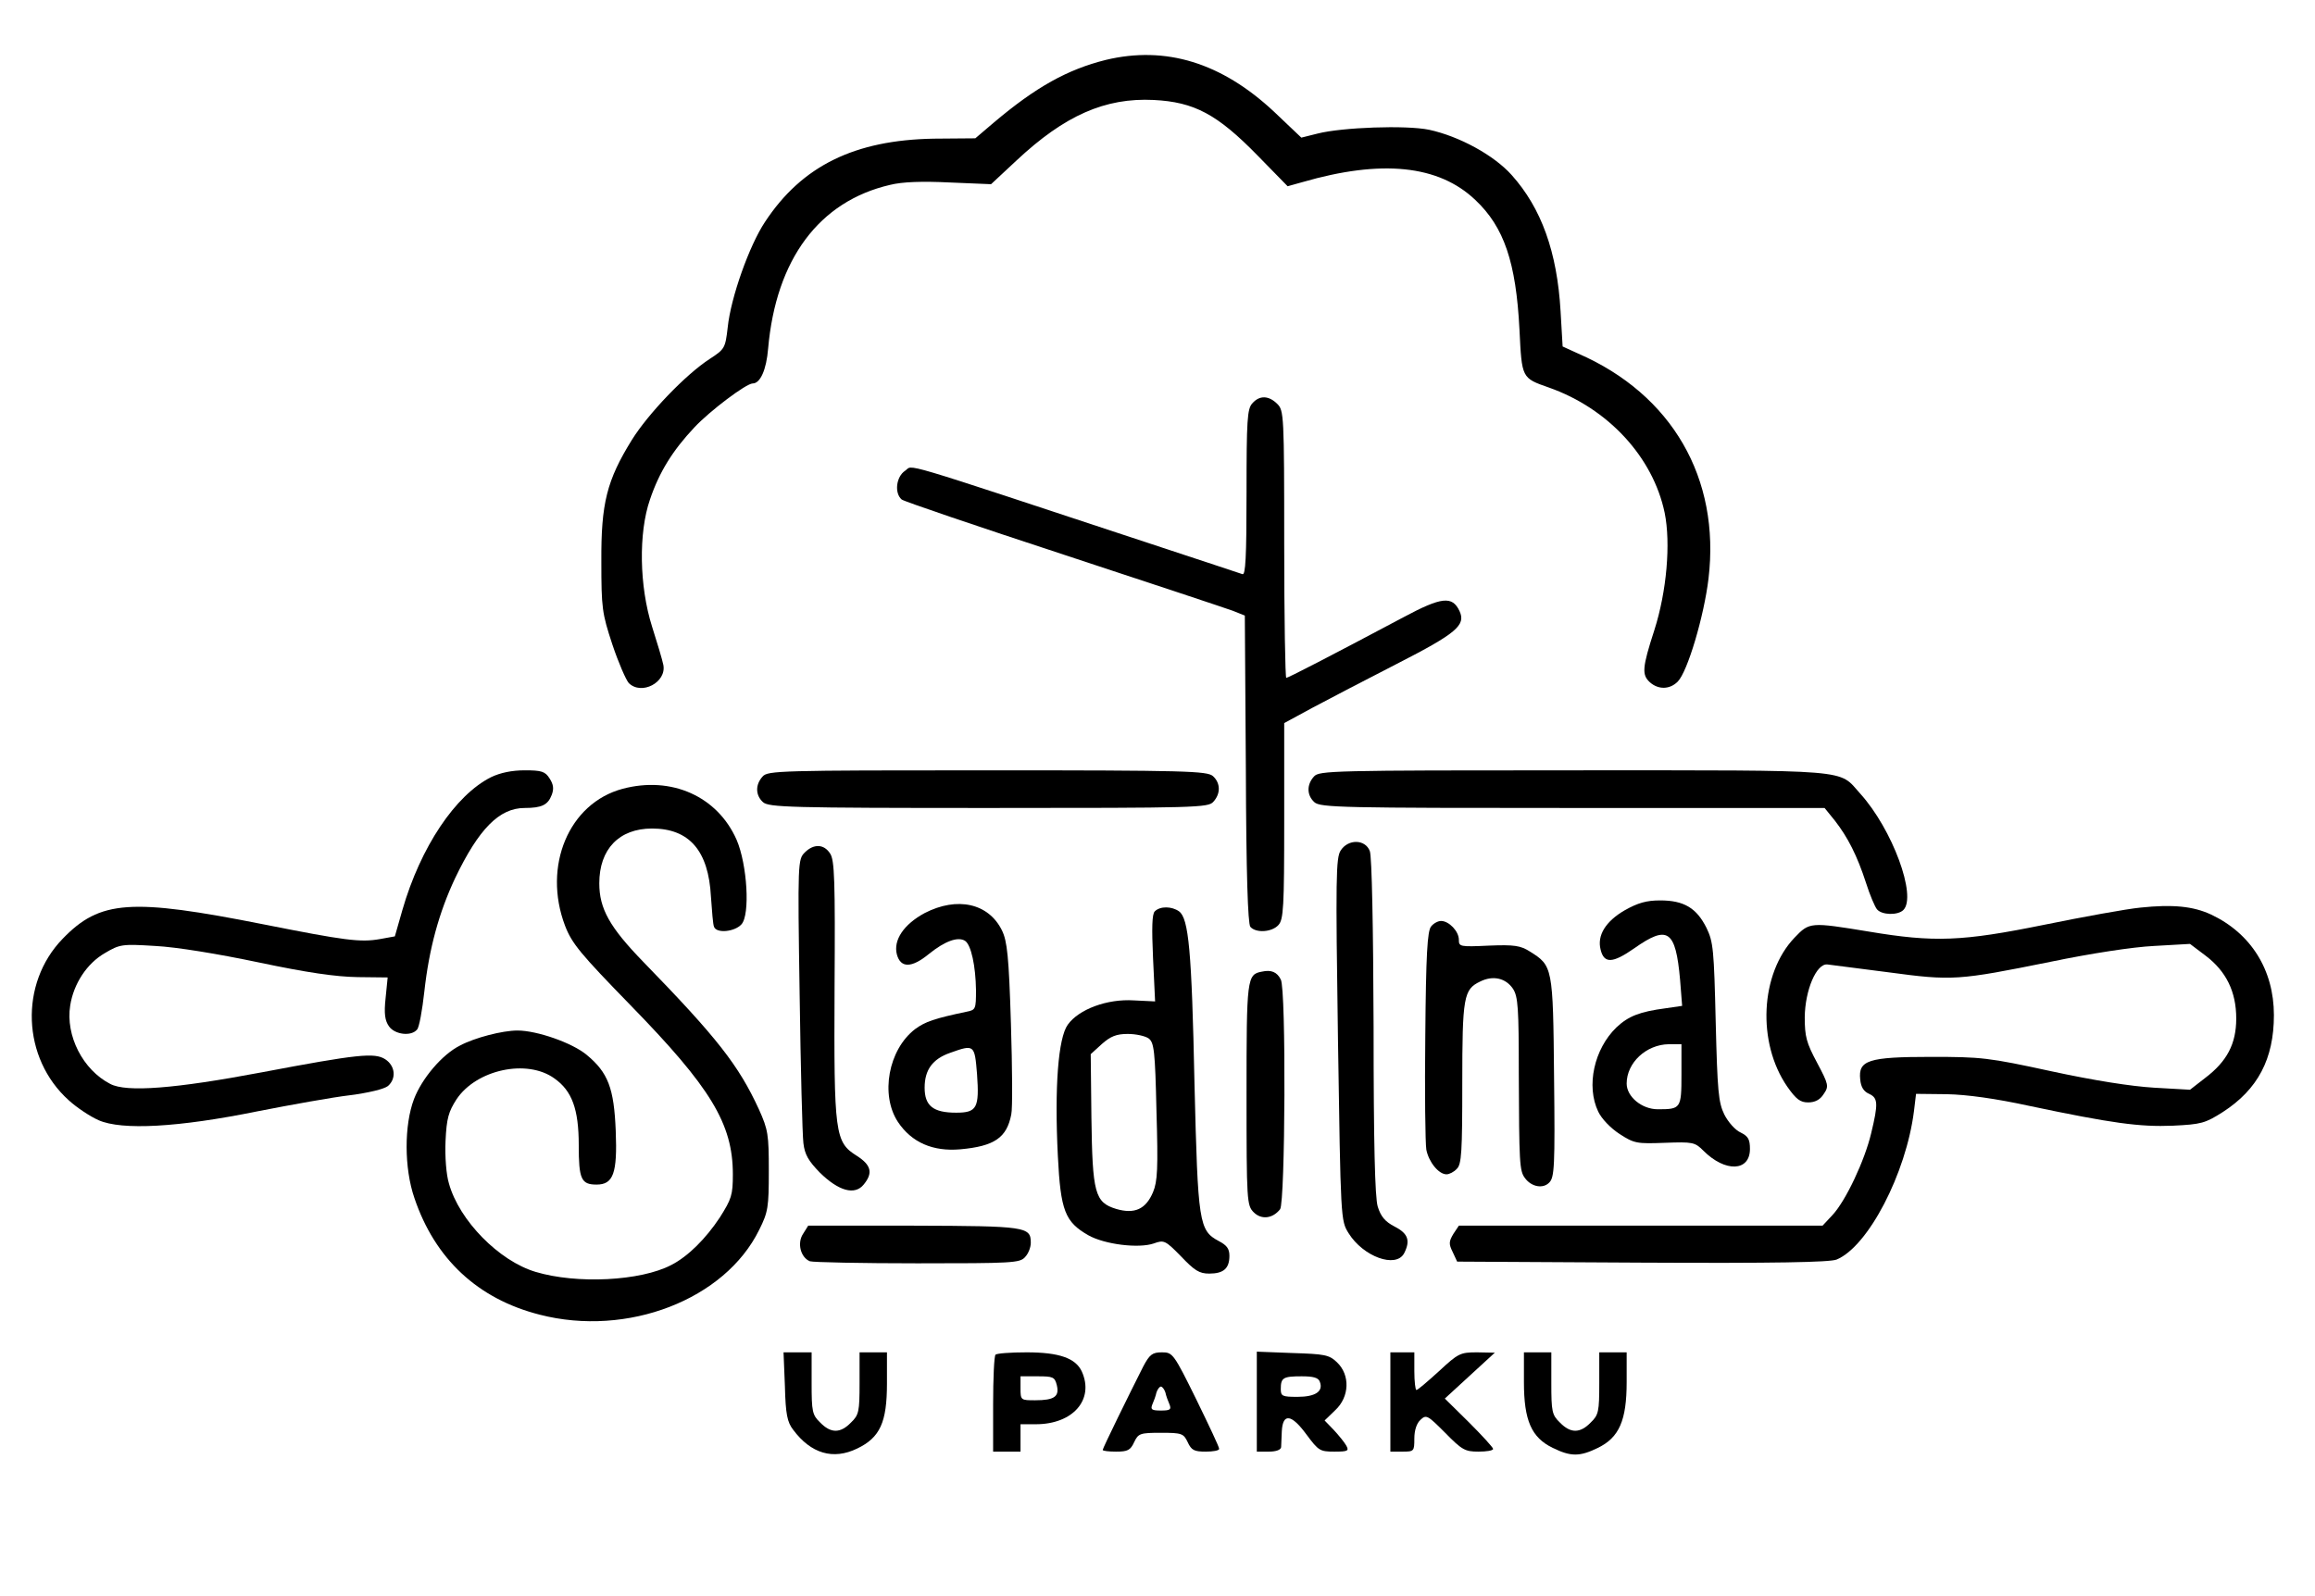
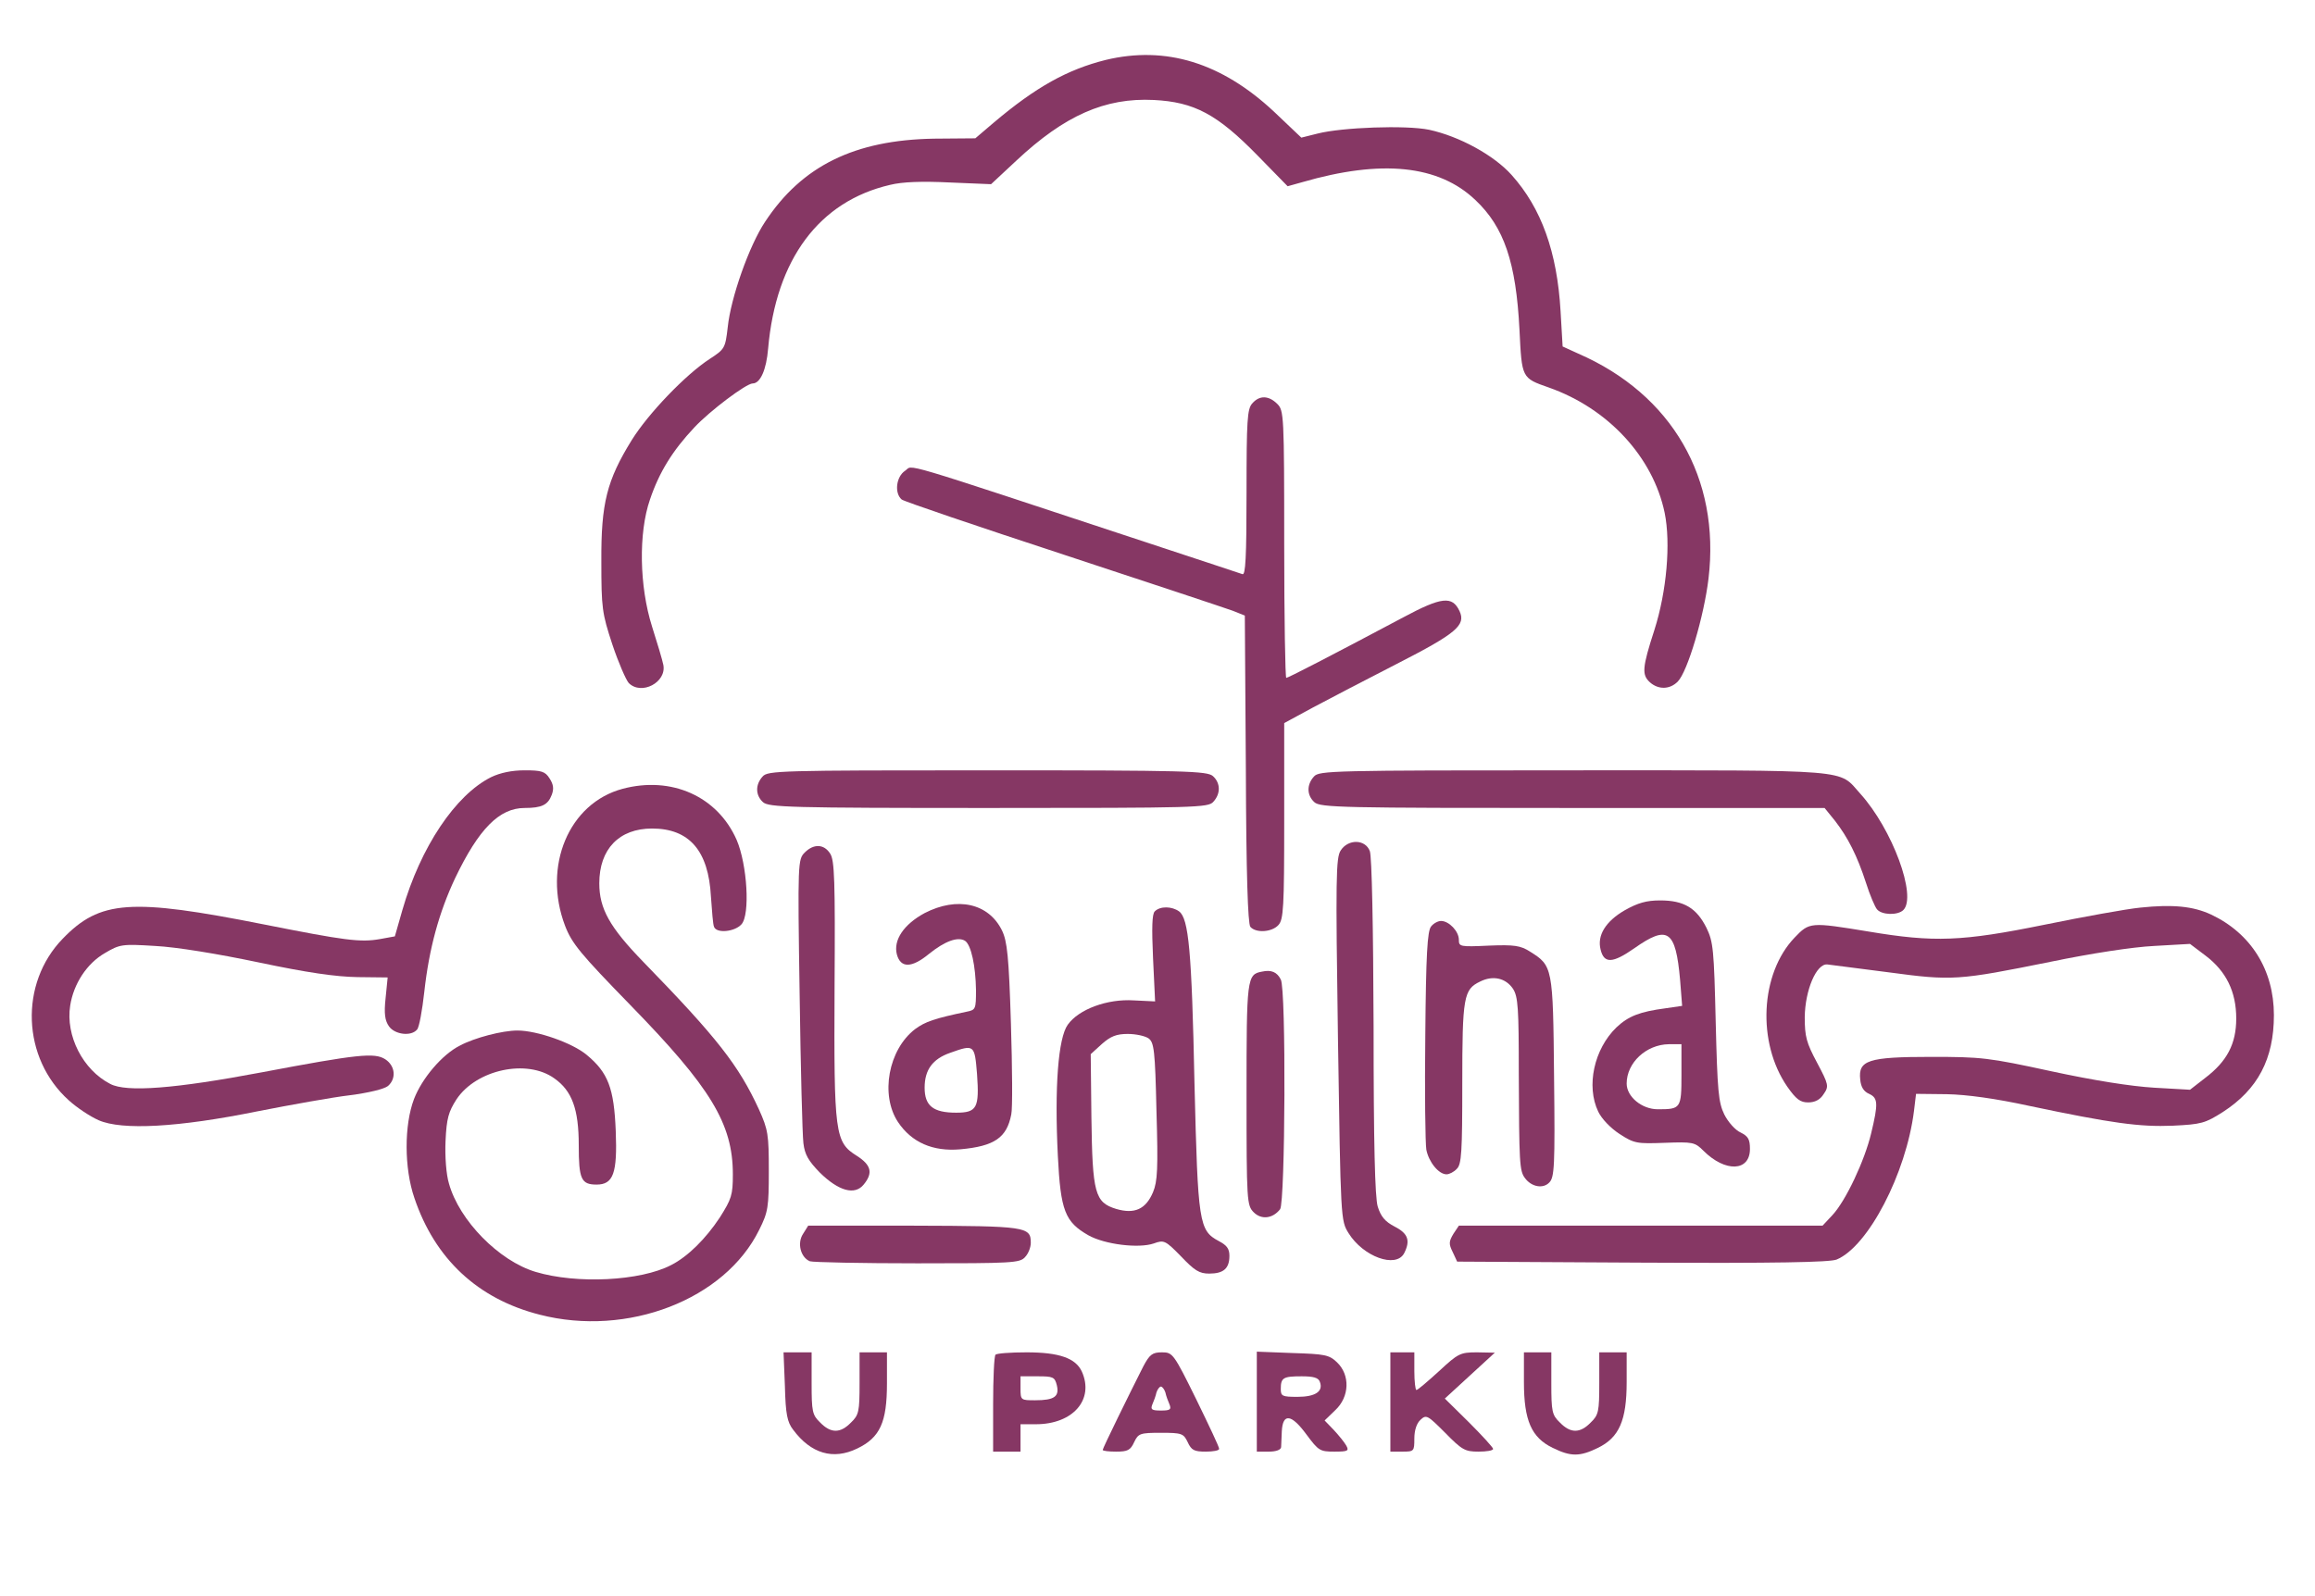
<svg xmlns="http://www.w3.org/2000/svg" version="1.0" width="676pt" height="466pt" viewBox="0 0 676 466" preserveAspectRatio="xMidYMid meet">
-   <g transform="translate(0,466) scale(0.1,-0.1)" fill="##863764" stroke="none">
+   <g transform="translate(0,466) scale(0.1,-0.1)" fill="#863764" stroke="none">
    <path d="M3229 4485 c-112 -28 -204 -79 -327 -183 l-54 -46 -121 -1 c-231 -4 -385 -79 -493 -243 -46 -69 -100 -221 -109 -308 -7 -61 -9 -64 -52 -92 -71 -46 -180 -160 -228 -237 -73 -118 -90 -185 -89 -355 0 -136 2 -151 32 -242 18 -54 40 -104 48 -113 37 -37 111 2 101 53 -3 15 -18 65 -33 112 -37 117 -40 273 -6 371 27 80 66 143 130 211 45 48 151 128 170 128 22 0 40 40 45 102 23 261 149 430 356 478 36 9 94 11 175 7 l120 -5 74 69 c141 132 259 184 401 177 118 -6 185 -41 304 -163 l87 -89 43 12 c231 67 398 50 505 -52 84 -79 119 -182 129 -379 7 -142 6 -141 86 -169 173 -61 304 -203 338 -366 18 -89 6 -229 -30 -342 -36 -111 -37 -131 -13 -153 25 -22 58 -21 81 2 29 29 77 192 90 301 35 293 -107 538 -380 657 l-46 21 -6 103 c-10 173 -56 301 -143 398 -52 58 -153 113 -241 132 -68 14 -254 7 -325 -11 l-48 -12 -80 76 c-153 143 -316 193 -491 151z" />
    <path d="M3657 3482 c-15 -16 -17 -49 -17 -261 0 -190 -3 -242 -12 -238 -7 2 -125 42 -263 87 -766 253 -696 232 -722 215 -26 -17 -32 -65 -10 -84 8 -6 220 -78 473 -161 252 -83 475 -157 494 -164 l35 -14 3 -447 c1 -311 6 -452 13 -462 16 -19 63 -16 82 5 15 16 17 52 17 304 l0 286 83 45 c45 24 156 82 246 128 174 89 202 113 183 154 -21 45 -52 42 -164 -18 -220 -117 -337 -177 -342 -177 -3 0 -6 176 -6 390 0 377 -1 391 -20 410 -25 25 -52 26 -73 2z" />
    <path d="M1434 2390 c-104 -52 -206 -204 -259 -388 l-22 -77 -44 -8 c-57 -10 -102 -4 -339 43 -388 77 -478 71 -587 -42 -127 -131 -119 -349 18 -472 23 -21 62 -47 87 -58 68 -30 233 -21 464 26 97 19 219 41 270 47 54 7 100 18 111 27 25 22 21 59 -8 78 -31 20 -80 15 -360 -38 -254 -48 -396 -59 -443 -34 -80 41 -131 141 -117 229 10 64 49 123 101 153 44 26 50 27 147 21 61 -3 183 -23 302 -48 142 -30 226 -42 289 -43 l88 -1 -6 -60 c-5 -46 -2 -66 10 -83 17 -24 65 -30 82 -9 6 6 15 56 21 110 14 127 43 232 90 332 69 144 129 205 203 205 50 0 68 9 79 38 7 18 5 31 -6 48 -13 21 -24 24 -73 24 -37 0 -71 -7 -98 -20z" />
    <path d="M2227 2392 c-22 -24 -21 -55 1 -75 17 -15 77 -17 659 -17 607 0 641 1 656 18 22 24 21 55 -1 75 -17 15 -77 17 -659 17 -607 0 -641 -1 -656 -18z" />
    <path d="M3837 2392 c-22 -24 -21 -55 1 -75 17 -16 84 -17 754 -17 l736 0 30 -37 c38 -49 65 -102 91 -182 11 -35 26 -70 32 -77 14 -17 61 -18 77 -2 40 40 -32 236 -126 340 -65 72 -11 68 -835 68 -708 0 -745 -1 -760 -18z" />
    <path d="M1818 2356 c-157 -42 -234 -226 -168 -400 20 -52 45 -82 191 -232 234 -240 299 -346 299 -494 0 -61 -4 -72 -38 -126 -41 -62 -93 -114 -142 -139 -90 -47 -276 -56 -396 -20 -107 32 -223 150 -253 258 -8 26 -12 79 -10 124 3 67 9 86 32 122 58 87 206 119 286 61 51 -36 71 -89 71 -195 0 -99 7 -115 52 -115 49 0 61 33 56 157 -5 124 -22 170 -85 222 -42 35 -145 71 -202 71 -44 0 -125 -21 -168 -44 -52 -26 -111 -96 -134 -156 -29 -76 -29 -202 1 -289 60 -178 185 -295 366 -341 256 -66 541 44 641 248 26 52 28 66 28 172 0 106 -2 120 -29 180 -59 128 -121 208 -338 431 -98 101 -128 155 -128 229 0 100 58 160 154 160 109 0 165 -65 172 -199 3 -42 6 -82 9 -88 7 -20 60 -15 80 7 26 28 17 175 -14 247 -56 127 -190 187 -333 149z" />
    <path d="M3915 2176 c-14 -21 -15 -80 -8 -552 8 -528 8 -529 31 -566 43 -69 138 -103 162 -59 19 37 12 58 -27 78 -29 15 -41 30 -50 59 -8 27 -12 183 -12 526 -1 290 -5 497 -11 512 -13 35 -63 36 -85 2z" />
    <path d="M2350 2170 c-20 -20 -21 -28 -15 -413 3 -216 8 -412 11 -436 4 -34 15 -52 48 -86 55 -54 102 -67 128 -35 28 34 22 57 -20 84 -64 40 -67 63 -65 491 2 313 0 373 -13 392 -18 28 -48 29 -74 3z" />
    <path d="M4744 2001 c-55 -32 -81 -73 -70 -115 10 -41 35 -40 98 4 98 69 121 54 134 -92 l6 -76 -48 -7 c-76 -10 -109 -23 -144 -56 -65 -63 -89 -171 -53 -246 10 -21 36 -48 62 -65 43 -28 51 -29 132 -26 82 3 88 2 113 -23 64 -64 136 -61 136 5 0 28 -5 37 -27 48 -16 7 -37 31 -48 53 -17 35 -20 68 -25 270 -5 211 -7 234 -27 275 -29 58 -66 80 -135 80 -40 0 -65 -7 -104 -29z m166 -480 c0 -99 -2 -101 -69 -101 -47 0 -91 37 -91 75 0 61 57 114 123 115 l37 0 0 -89z" />
    <path d="M2700 1993 c-61 -33 -92 -79 -81 -121 11 -40 43 -40 94 2 46 37 84 51 105 38 18 -12 31 -74 32 -144 0 -55 -1 -58 -27 -63 -95 -20 -121 -29 -151 -51 -78 -60 -102 -192 -50 -271 40 -60 102 -87 182 -80 100 9 136 34 149 102 4 17 3 136 -1 265 -6 197 -11 241 -26 272 -39 80 -131 100 -226 51z m153 -470 c7 -99 0 -113 -61 -113 -67 0 -92 20 -92 73 0 52 23 84 75 102 70 25 71 24 78 -62z" />
    <path d="M6250 2009 c-41 -4 -167 -27 -280 -50 -241 -49 -322 -52 -513 -20 -171 28 -173 28 -217 -18 -100 -105 -110 -306 -21 -435 26 -37 38 -46 61 -46 20 0 35 8 45 24 16 23 15 28 -19 92 -31 58 -36 76 -36 133 1 79 34 157 66 154 10 -1 91 -12 179 -23 186 -25 202 -24 474 31 116 24 239 43 301 46 l105 6 45 -34 c61 -46 90 -106 90 -184 0 -74 -27 -125 -90 -173 l-45 -35 -105 6 c-67 4 -175 21 -300 48 -184 40 -204 42 -352 42 -183 0 -212 -10 -206 -66 2 -22 10 -35 26 -42 26 -12 27 -28 6 -115 -19 -80 -74 -197 -113 -239 l-29 -31 -531 0 -531 0 -16 -24 c-13 -22 -14 -29 -2 -53 l13 -28 540 -3 c388 -2 548 1 568 9 92 38 203 251 226 434 l6 50 90 -1 c58 -1 144 -13 240 -34 242 -51 323 -62 420 -58 83 4 94 7 146 40 102 66 149 155 149 283 0 132 -67 239 -184 294 -52 24 -111 30 -206 20z" />
    <path d="M3372 1998 c-8 -8 -9 -48 -5 -137 l6 -126 -62 3 c-78 5 -161 -26 -193 -71 -28 -39 -39 -182 -29 -383 8 -161 21 -193 89 -232 48 -27 147 -39 191 -24 30 11 34 9 80 -38 39 -41 53 -50 82 -50 42 0 59 15 59 52 0 21 -8 31 -31 43 -58 31 -61 52 -71 460 -8 389 -17 482 -45 503 -21 15 -55 16 -71 0z m-18 -371 c16 -12 19 -35 23 -213 5 -167 3 -205 -10 -236 -21 -50 -54 -65 -108 -49 -62 19 -69 46 -72 267 l-2 185 33 30 c25 22 42 29 75 29 24 0 51 -6 61 -13z" />
    <path d="M4179 1954 c-11 -13 -15 -82 -17 -318 -2 -166 0 -316 3 -334 7 -36 36 -72 59 -72 8 0 22 7 30 16 14 13 16 50 16 249 0 254 4 275 52 298 38 19 75 10 96 -21 15 -23 17 -57 17 -247 1 -262 2 -285 18 -306 19 -26 53 -32 71 -13 15 15 17 47 14 308 -3 323 -4 325 -71 367 -27 17 -45 20 -119 17 -85 -4 -88 -3 -88 17 0 25 -29 55 -52 55 -9 0 -22 -7 -29 -16z" />
    <path d="M3685 1822 c-44 -8 -45 -19 -45 -359 0 -312 1 -324 21 -344 22 -22 55 -19 77 9 15 20 18 643 2 671 -11 22 -28 29 -55 23z" />
    <path d="M2345 1056 c-18 -27 -7 -69 20 -80 9 -3 151 -6 314 -6 276 0 299 1 314 18 10 10 17 29 17 42 0 47 -13 49 -342 50 l-308 0 -15 -24z" />
    <path d="M2292 611 c2 -82 7 -105 24 -127 52 -70 117 -89 187 -55 67 32 87 77 87 190 l0 91 -40 0 -40 0 0 -90 c0 -83 -2 -93 -25 -115 -31 -32 -59 -32 -90 0 -23 22 -25 32 -25 115 l0 90 -41 0 -41 0 4 -99z" />
    <path d="M2907 703 c-4 -3 -7 -69 -7 -145 l0 -138 40 0 40 0 0 40 0 40 45 0 c108 0 171 72 134 154 -18 39 -66 56 -161 56 -47 0 -88 -3 -91 -7z m179 -89 c8 -33 -7 -44 -63 -44 -42 0 -43 0 -43 35 l0 35 50 0 c45 0 50 -2 56 -26z" />
    <path d="M3338 668 c-40 -79 -118 -238 -118 -243 0 -3 18 -5 39 -5 34 0 42 4 53 28 12 25 17 27 78 27 61 0 66 -2 78 -27 11 -24 19 -28 53 -28 21 0 39 3 39 8 1 4 -30 69 -67 145 -66 134 -69 137 -100 137 -28 0 -36 -6 -55 -42z m65 -75 c2 -10 8 -26 12 -35 6 -15 2 -18 -25 -18 -27 0 -31 3 -25 18 4 9 10 25 12 35 3 9 9 17 13 17 4 0 10 -8 13 -17z" />
    <path d="M3670 566 l0 -146 35 0 c21 0 35 5 36 13 0 6 1 28 2 47 3 53 28 50 72 -10 35 -47 39 -50 81 -50 40 0 44 2 35 18 -5 9 -22 30 -36 45 l-27 28 31 30 c42 39 44 103 5 140 -23 22 -36 24 -130 27 l-104 4 0 -146z m184 58 c11 -28 -13 -44 -65 -44 -45 0 -49 2 -49 23 0 33 7 37 61 37 34 0 49 -4 53 -16z" />
    <path d="M4060 565 l0 -145 35 0 c34 0 35 1 35 38 0 25 7 45 18 55 17 16 21 13 72 -38 49 -50 58 -55 97 -55 24 0 43 3 43 8 0 4 -32 39 -70 77 l-71 70 73 67 73 67 -52 1 c-49 0 -55 -3 -111 -55 -33 -30 -62 -55 -66 -55 -3 0 -6 25 -6 55 l0 55 -35 0 -35 0 0 -145z" />
    <path d="M4450 623 c0 -112 22 -162 84 -192 53 -26 79 -26 132 0 62 30 84 80 84 192 l0 87 -40 0 -40 0 0 -90 c0 -83 -2 -93 -25 -115 -31 -32 -59 -32 -90 0 -23 22 -25 32 -25 115 l0 90 -40 0 -40 0 0 -87z" />
  </g>
</svg>
